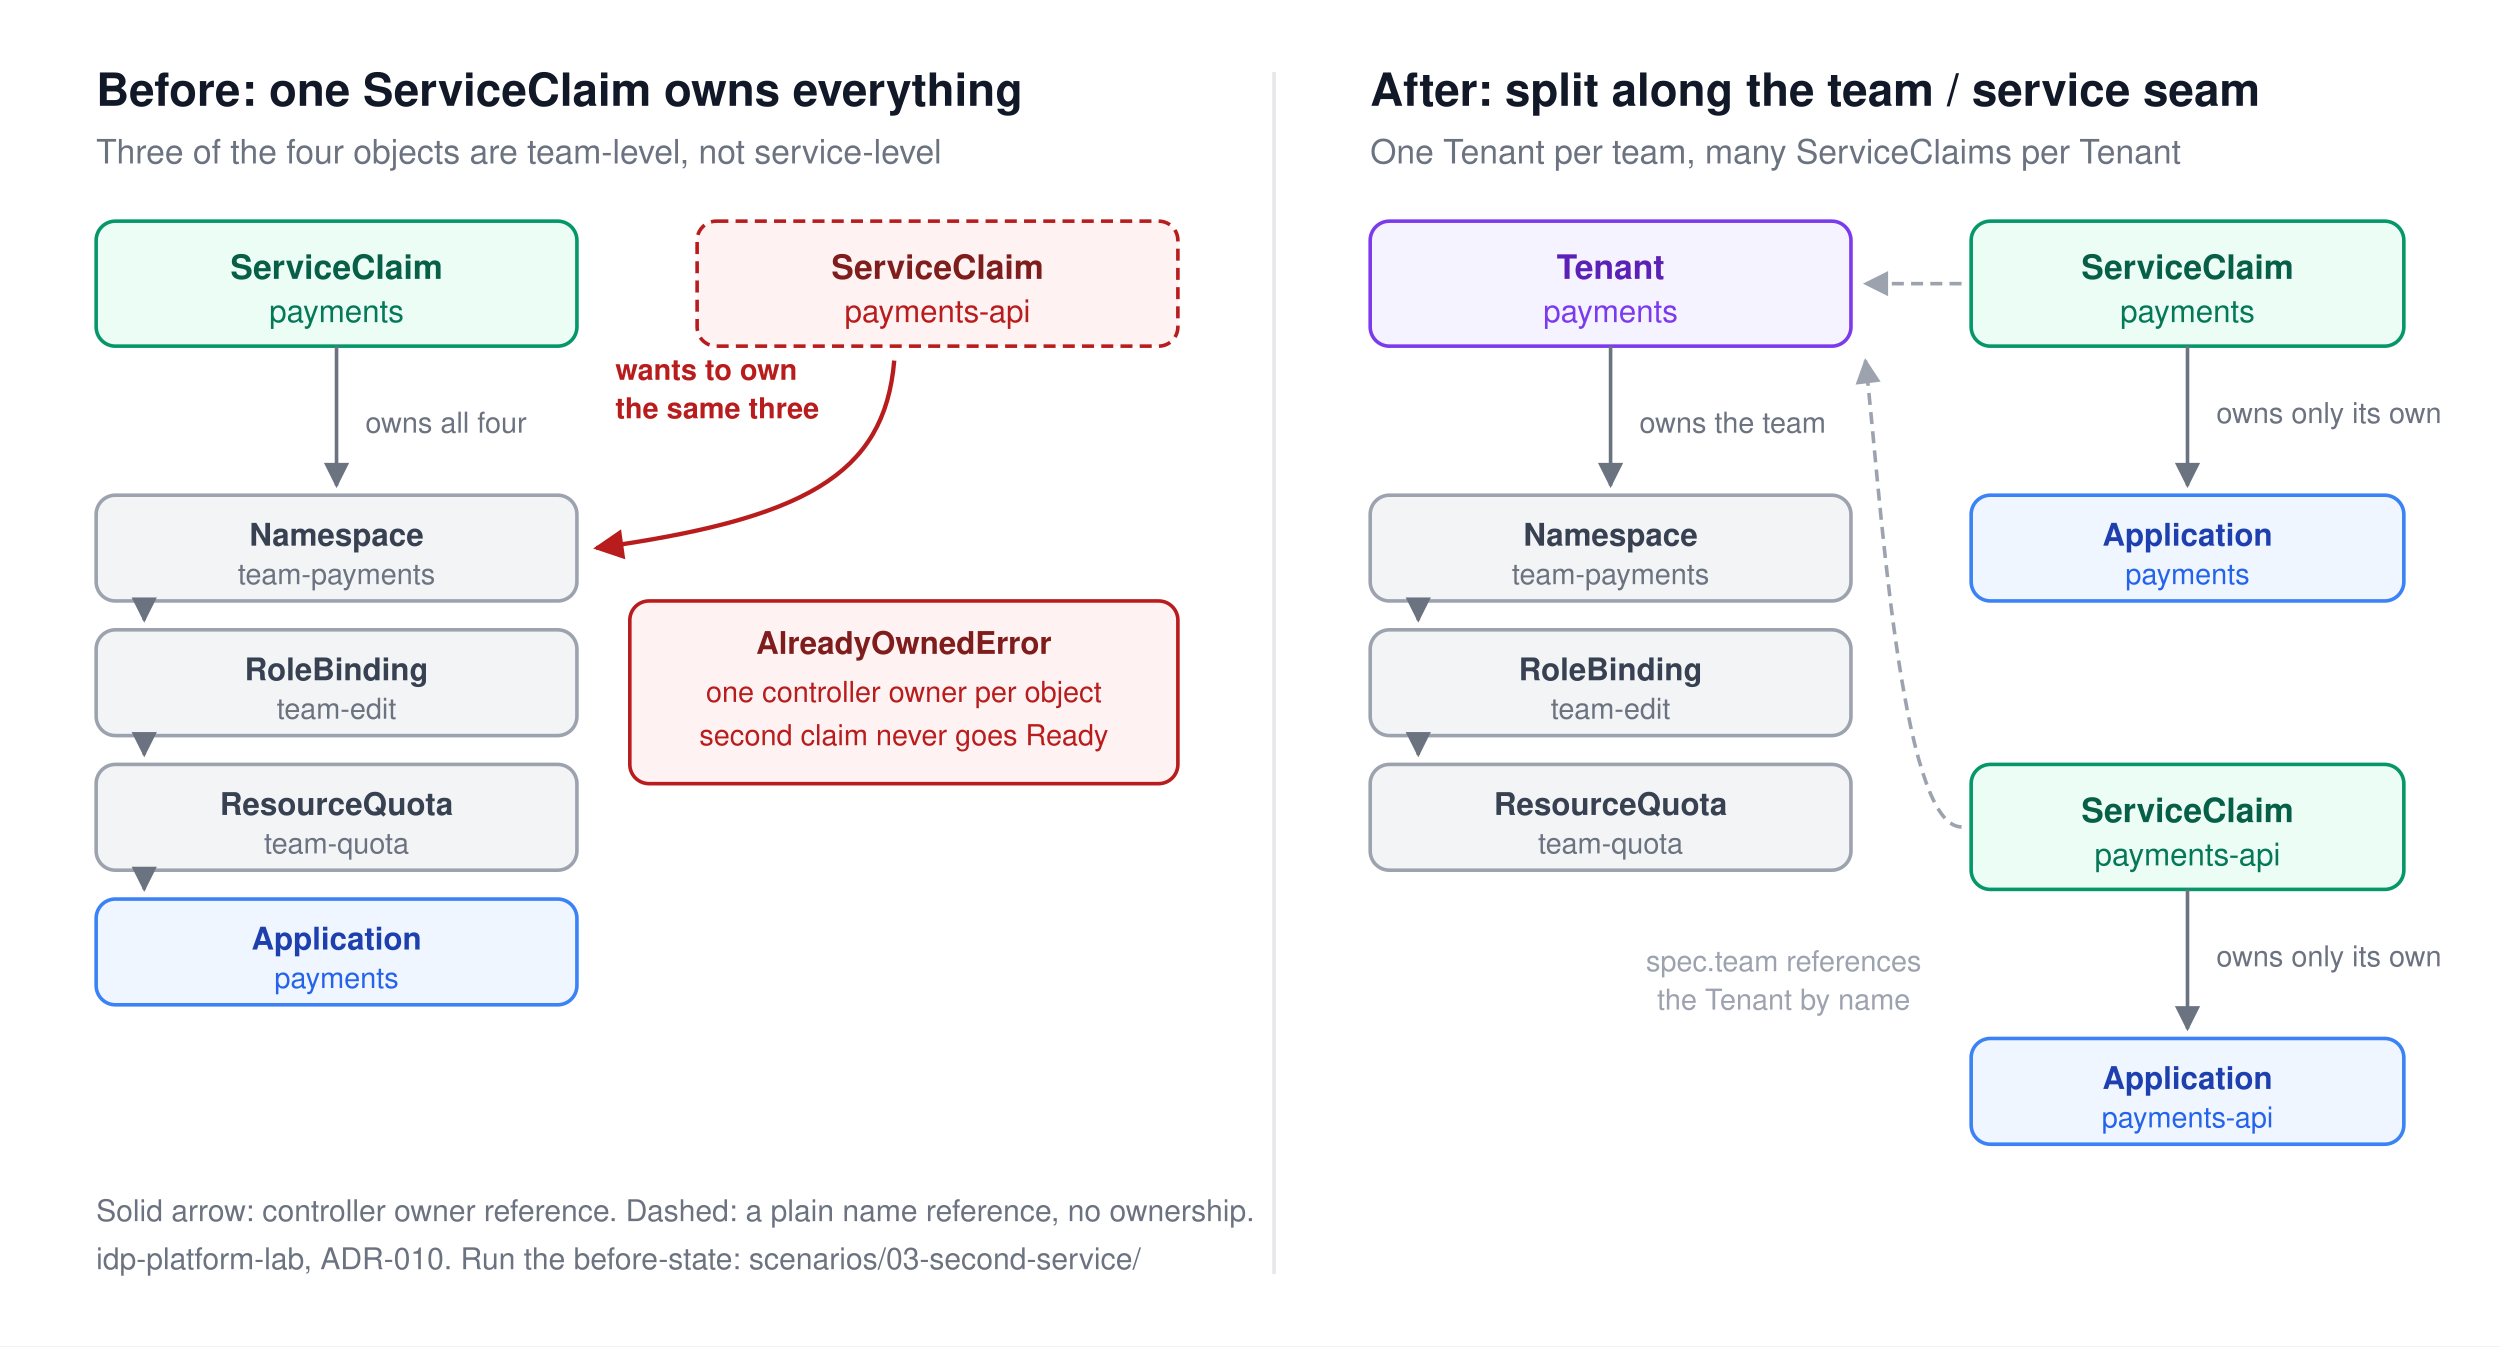
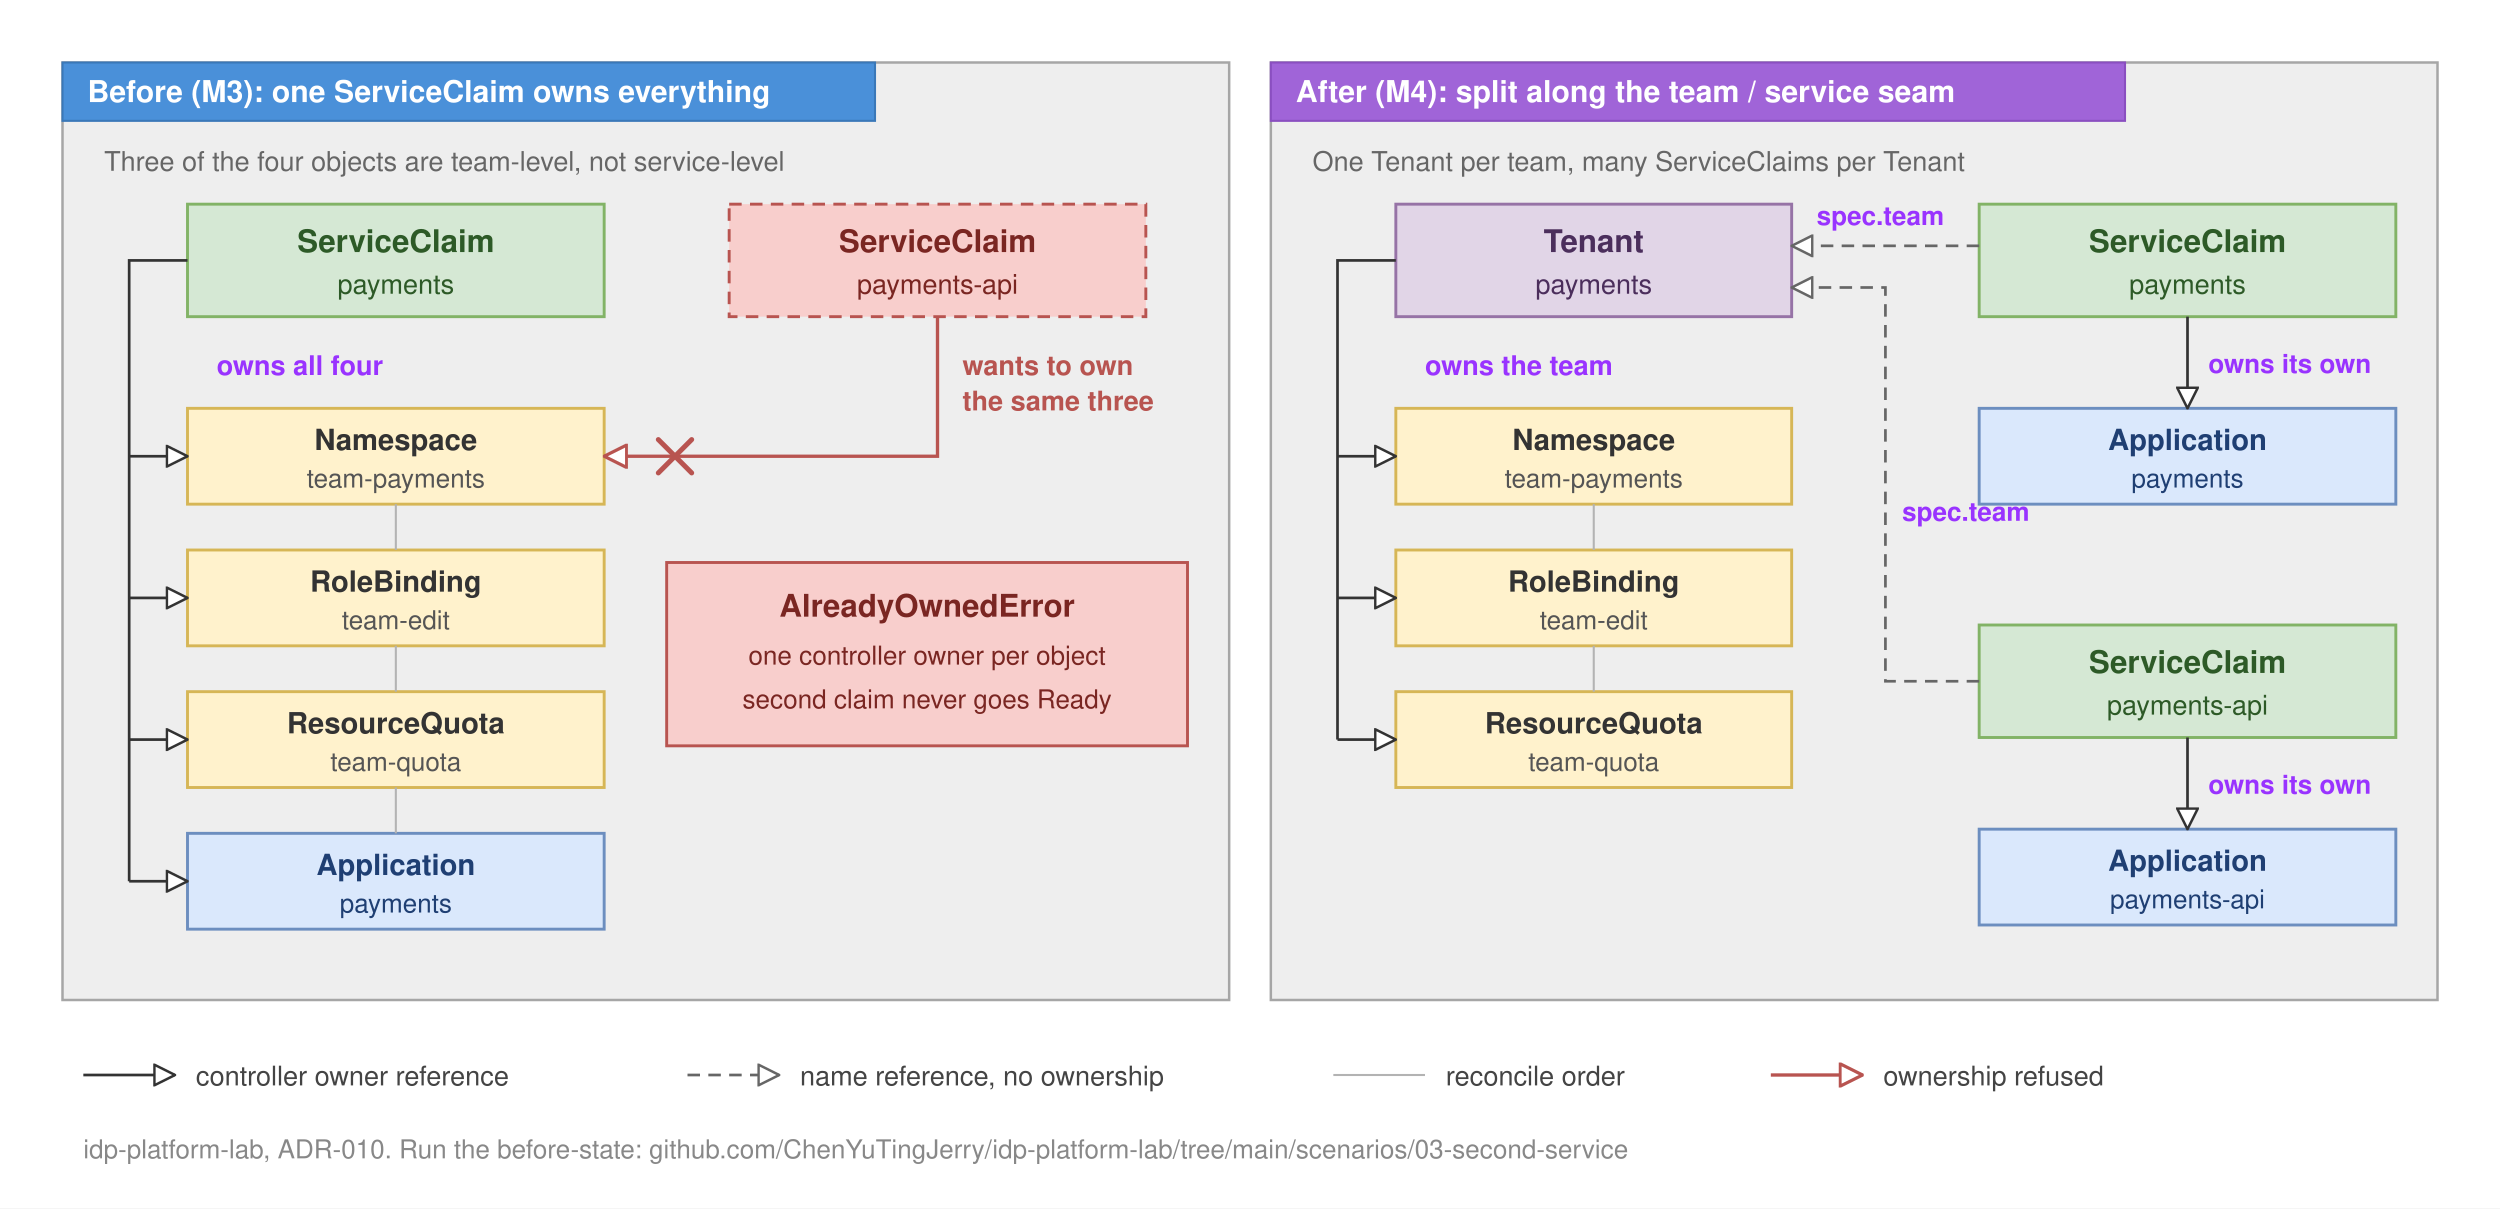
- <svg xmlns="http://www.w3.org/2000/svg" viewBox="0 0 1040 560" width="1040" height="560" font-family="-apple-system, BlinkMacSystemFont, 'Segoe UI', Helvetica, Arial, sans-serif">
-   <rect width="1040" height="560" fill="#ffffff" />
+ <svg xmlns="http://www.w3.org/2000/svg" viewBox="0 0 1200 580" width="1200" height="580" font-family="'Helvetica Neue', Helvetica, Arial, sans-serif">
+   <rect width="1200" height="580" fill="#ffffff" />
  <defs>
-     <marker id="arrow" viewBox="0 0 10 10" refX="9" refY="5" markerWidth="7" markerHeight="7" orient="auto-start-reverse">
-       <path d="M 0 0 L 10 5 L 0 10 z" fill="#6b7280" />
+     <marker id="own" viewBox="0 0 10 10" refX="9.5" refY="5" markerUnits="userSpaceOnUse" markerWidth="11" markerHeight="11" orient="auto">
+       <path d="M 0.5 0.5 L 9.5 5 L 0.5 9.5 z" fill="#ffffff" stroke="#333333" stroke-width="1.1" />
    </marker>
-     <marker id="arrowRed" viewBox="0 0 10 10" refX="9" refY="5" markerWidth="7" markerHeight="7" orient="auto-start-reverse">
-       <path d="M 0 0 L 10 5 L 0 10 z" fill="#b91c1c" />
+     <marker id="ref" viewBox="0 0 10 10" refX="9.5" refY="5" markerUnits="userSpaceOnUse" markerWidth="11" markerHeight="11" orient="auto">
+       <path d="M 0.5 0.5 L 9.5 5 L 0.5 9.5 z" fill="#ffffff" stroke="#666666" stroke-width="1.1" />
    </marker>
-     <marker id="arrowDash" viewBox="0 0 10 10" refX="9" refY="5" markerWidth="7" markerHeight="7" orient="auto-start-reverse">
-       <path d="M 0 0 L 10 5 L 0 10 z" fill="#9ca3af" />
+     <marker id="bad" viewBox="0 0 10 10" refX="9.5" refY="5" markerUnits="userSpaceOnUse" markerWidth="12" markerHeight="12" orient="auto">
+       <path d="M 0.5 0.5 L 9.5 5 L 0.5 9.5 z" fill="#ffffff" stroke="#b85450" stroke-width="1.3" />
    </marker>
  </defs>
-   <text x="40" y="44" font-size="19" font-weight="600" fill="#111827">Before: one ServiceClaim owns everything</text>
-   <text x="40" y="68" font-size="14" fill="#6b7280">Three of the four objects are team-level, not service-level</text>
-   <rect x="40" y="92" width="200" height="52" rx="8" fill="#ecfdf5" stroke="#059669" stroke-width="1.5" />
-   <text x="140" y="116" font-size="14" font-weight="600" fill="#065f46" text-anchor="middle">ServiceClaim</text>
-   <text x="140" y="134" font-size="13" fill="#047857" text-anchor="middle">payments</text>
-   <rect x="40" y="206" width="200" height="44" rx="8" fill="#f3f4f6" stroke="#9ca3af" stroke-width="1.5" />
-   <text x="140" y="227" font-size="13" font-weight="600" fill="#374151" text-anchor="middle">Namespace</text>
-   <text x="140" y="243" font-size="12" fill="#6b7280" text-anchor="middle">team-payments</text>
-   <rect x="40" y="262" width="200" height="44" rx="8" fill="#f3f4f6" stroke="#9ca3af" stroke-width="1.5" />
-   <text x="140" y="283" font-size="13" font-weight="600" fill="#374151" text-anchor="middle">RoleBinding</text>
-   <text x="140" y="299" font-size="12" fill="#6b7280" text-anchor="middle">team-edit</text>
-   <rect x="40" y="318" width="200" height="44" rx="8" fill="#f3f4f6" stroke="#9ca3af" stroke-width="1.5" />
-   <text x="140" y="339" font-size="13" font-weight="600" fill="#374151" text-anchor="middle">ResourceQuota</text>
-   <text x="140" y="355" font-size="12" fill="#6b7280" text-anchor="middle">team-quota</text>
-   <rect x="40" y="374" width="200" height="44" rx="8" fill="#eff6ff" stroke="#3b82f6" stroke-width="1.5" />
-   <text x="140" y="395" font-size="13" font-weight="600" fill="#1e40af" text-anchor="middle">Application</text>
-   <text x="140" y="411" font-size="12" fill="#2563eb" text-anchor="middle">payments</text>
-   <path d="M 140 144 L 140 202" stroke="#6b7280" stroke-width="1.5" fill="none" marker-end="url(#arrow)" />
-   <path d="M 60 250 L 60 258" stroke="#6b7280" stroke-width="1.5" fill="none" marker-end="url(#arrow)" />
-   <path d="M 60 306 L 60 314" stroke="#6b7280" stroke-width="1.5" fill="none" marker-end="url(#arrow)" />
-   <path d="M 60 362 L 60 370" stroke="#6b7280" stroke-width="1.5" fill="none" marker-end="url(#arrow)" />
-   <text x="152" y="180" font-size="12" fill="#6b7280">owns all four</text>
-   <rect x="290" y="92" width="200" height="52" rx="8" fill="#fef2f2" stroke="#b91c1c" stroke-width="1.5" stroke-dasharray="5 3" />
-   <text x="390" y="116" font-size="14" font-weight="600" fill="#7f1d1d" text-anchor="middle">ServiceClaim</text>
-   <text x="390" y="134" font-size="13" fill="#b91c1c" text-anchor="middle">payments-api</text>
-   <path d="M 372 150 C 368 198, 334 216, 248 228" stroke="#b91c1c" stroke-width="1.8" fill="none" marker-end="url(#arrowRed)" />
-   <text x="256" y="158" font-size="12" font-weight="600" fill="#b91c1c">wants to own</text>
-   <text x="256" y="174" font-size="12" font-weight="600" fill="#b91c1c">the same three</text>
-   <rect x="262" y="250" width="228" height="76" rx="8" fill="#fef2f2" stroke="#b91c1c" stroke-width="1.5" />
-   <text x="376" y="272" font-size="13" font-weight="700" fill="#7f1d1d" text-anchor="middle">AlreadyOwnedError</text>
-   <text x="376" y="292" font-size="12" fill="#b91c1c" text-anchor="middle">one controller owner per object</text>
-   <text x="376" y="310" font-size="12" fill="#b91c1c" text-anchor="middle">second claim never goes Ready</text>
-   <line x1="530" y1="30" x2="530" y2="530" stroke="#e5e7eb" stroke-width="1.5" />
-   <text x="570" y="44" font-size="19" font-weight="600" fill="#111827">After: split along the team / service seam</text>
-   <text x="570" y="68" font-size="14" fill="#6b7280">One Tenant per team, many ServiceClaims per Tenant</text>
-   <rect x="570" y="92" width="200" height="52" rx="8" fill="#f5f3ff" stroke="#7c3aed" stroke-width="1.5" />
-   <text x="670" y="116" font-size="14" font-weight="600" fill="#5b21b6" text-anchor="middle">Tenant</text>
-   <text x="670" y="134" font-size="13" fill="#7c3aed" text-anchor="middle">payments</text>
-   <rect x="570" y="206" width="200" height="44" rx="8" fill="#f3f4f6" stroke="#9ca3af" stroke-width="1.5" />
-   <text x="670" y="227" font-size="13" font-weight="600" fill="#374151" text-anchor="middle">Namespace</text>
-   <text x="670" y="243" font-size="12" fill="#6b7280" text-anchor="middle">team-payments</text>
-   <rect x="570" y="262" width="200" height="44" rx="8" fill="#f3f4f6" stroke="#9ca3af" stroke-width="1.5" />
-   <text x="670" y="283" font-size="13" font-weight="600" fill="#374151" text-anchor="middle">RoleBinding</text>
-   <text x="670" y="299" font-size="12" fill="#6b7280" text-anchor="middle">team-edit</text>
-   <rect x="570" y="318" width="200" height="44" rx="8" fill="#f3f4f6" stroke="#9ca3af" stroke-width="1.5" />
-   <text x="670" y="339" font-size="13" font-weight="600" fill="#374151" text-anchor="middle">ResourceQuota</text>
-   <text x="670" y="355" font-size="12" fill="#6b7280" text-anchor="middle">team-quota</text>
-   <path d="M 670 144 L 670 202" stroke="#6b7280" stroke-width="1.5" fill="none" marker-end="url(#arrow)" />
-   <path d="M 590 250 L 590 258" stroke="#6b7280" stroke-width="1.5" fill="none" marker-end="url(#arrow)" />
-   <path d="M 590 306 L 590 314" stroke="#6b7280" stroke-width="1.5" fill="none" marker-end="url(#arrow)" />
-   <text x="682" y="180" font-size="12" fill="#6b7280">owns the team</text>
-   <rect x="820" y="92" width="180" height="52" rx="8" fill="#ecfdf5" stroke="#059669" stroke-width="1.5" />
-   <text x="910" y="116" font-size="14" font-weight="600" fill="#065f46" text-anchor="middle">ServiceClaim</text>
-   <text x="910" y="134" font-size="13" fill="#047857" text-anchor="middle">payments</text>
-   <rect x="820" y="206" width="180" height="44" rx="8" fill="#eff6ff" stroke="#3b82f6" stroke-width="1.5" />
-   <text x="910" y="227" font-size="13" font-weight="600" fill="#1e40af" text-anchor="middle">Application</text>
-   <text x="910" y="243" font-size="12" fill="#2563eb" text-anchor="middle">payments</text>
-   <rect x="820" y="318" width="180" height="52" rx="8" fill="#ecfdf5" stroke="#059669" stroke-width="1.5" />
-   <text x="910" y="342" font-size="14" font-weight="600" fill="#065f46" text-anchor="middle">ServiceClaim</text>
-   <text x="910" y="360" font-size="13" fill="#047857" text-anchor="middle">payments-api</text>
-   <rect x="820" y="432" width="180" height="44" rx="8" fill="#eff6ff" stroke="#3b82f6" stroke-width="1.5" />
-   <text x="910" y="453" font-size="13" font-weight="600" fill="#1e40af" text-anchor="middle">Application</text>
-   <text x="910" y="469" font-size="12" fill="#2563eb" text-anchor="middle">payments-api</text>
-   <path d="M 910 144 L 910 202" stroke="#6b7280" stroke-width="1.5" fill="none" marker-end="url(#arrow)" />
-   <path d="M 910 370 L 910 428" stroke="#6b7280" stroke-width="1.5" fill="none" marker-end="url(#arrow)" />
-   <text x="922" y="176" font-size="12" fill="#6b7280">owns only its own</text>
-   <text x="922" y="402" font-size="12" fill="#6b7280">owns only its own</text>
-   <path d="M 816 118 L 776 118" stroke="#9ca3af" stroke-width="1.5" stroke-dasharray="5 3" fill="none" marker-end="url(#arrowDash)" />
-   <path d="M 816 344 C 790 344, 782 200, 776 150" stroke="#9ca3af" stroke-width="1.5" stroke-dasharray="5 3" fill="none" marker-end="url(#arrowDash)" />
-   <text x="742" y="404" font-size="12" fill="#9ca3af" text-anchor="middle">spec.team references</text>
-   <text x="742" y="420" font-size="12" fill="#9ca3af" text-anchor="middle">the Tenant by name</text>
-   <text x="40" y="508" font-size="12.5" fill="#6b7280">Solid arrow: controller owner reference. Dashed: a plain name reference, no ownership.</text>
-   <text x="40" y="528" font-size="12.5" fill="#6b7280">idp-platform-lab, ADR-010. Run the before-state: scenarios/03-second-service/</text>
+   <rect x="30" y="30" width="560" height="450" fill="#eeeeee" stroke="#a6a6a6" stroke-width="1.2" />
+   <rect x="30" y="30" width="390" height="28" fill="#4a90d9" stroke="#3a78b8" stroke-width="1" />
+   <text x="42" y="49" font-size="14.5" font-weight="700" fill="#ffffff">Before (M3): one ServiceClaim owns everything</text>
+   <text x="50" y="82" font-size="13" fill="#666666">Three of the four objects are team-level, not service-level</text>
+   <rect x="90" y="98" width="200" height="54" fill="#d5e8d4" stroke="#82b366" stroke-width="1.4" />
+   <text x="190" y="121" font-size="15" font-weight="700" fill="#2d5a27" text-anchor="middle">ServiceClaim</text>
+   <text x="190" y="141" font-size="13" fill="#2d5a27" text-anchor="middle">payments</text>
+   <rect x="90" y="196" width="200" height="46" fill="#fff2cc" stroke="#d6b656" stroke-width="1.4" />
+   <text x="190" y="216" font-size="14" font-weight="700" fill="#333333" text-anchor="middle">Namespace</text>
+   <text x="190" y="234" font-size="12.5" fill="#555555" text-anchor="middle">team-payments</text>
+   <rect x="90" y="264" width="200" height="46" fill="#fff2cc" stroke="#d6b656" stroke-width="1.4" />
+   <text x="190" y="284" font-size="14" font-weight="700" fill="#333333" text-anchor="middle">RoleBinding</text>
+   <text x="190" y="302" font-size="12.5" fill="#555555" text-anchor="middle">team-edit</text>
+   <rect x="90" y="332" width="200" height="46" fill="#fff2cc" stroke="#d6b656" stroke-width="1.4" />
+   <text x="190" y="352" font-size="14" font-weight="700" fill="#333333" text-anchor="middle">ResourceQuota</text>
+   <text x="190" y="370" font-size="12.5" fill="#555555" text-anchor="middle">team-quota</text>
+   <rect x="90" y="400" width="200" height="46" fill="#dae8fc" stroke="#6c8ebf" stroke-width="1.4" />
+   <text x="190" y="420" font-size="14" font-weight="700" fill="#1f3f73" text-anchor="middle">Application</text>
+   <text x="190" y="438" font-size="12.5" fill="#1f3f73" text-anchor="middle">payments</text>
+   <g stroke="#b3b3b3" stroke-width="1" fill="none">
+     <path d="M 190 242 L 190 264" />
+     <path d="M 190 310 L 190 332" />
+     <path d="M 190 378 L 190 400" />
+   </g>
+   <g stroke="#333333" stroke-width="1.3" fill="none">
+     <path d="M 90 125 L 62 125 L 62 423" />
+     <path d="M 62 219 L 90 219" marker-end="url(#own)" />
+     <path d="M 62 287 L 90 287" marker-end="url(#own)" />
+     <path d="M 62 355 L 90 355" marker-end="url(#own)" />
+     <path d="M 62 423 L 90 423" marker-end="url(#own)" />
+   </g>
+   <text x="104" y="180" font-size="13" font-weight="700" fill="#9933ff">owns all four</text>
+   <rect x="350" y="98" width="200" height="54" fill="#f8cecc" stroke="#b85450" stroke-width="1.4" stroke-dasharray="6 4" />
+   <text x="450" y="121" font-size="15" font-weight="700" fill="#7a2622" text-anchor="middle">ServiceClaim</text>
+   <text x="450" y="141" font-size="13" fill="#7a2622" text-anchor="middle">payments-api</text>
+   <path d="M 450 152 L 450 219 L 290 219" stroke="#b85450" stroke-width="1.6" fill="none" marker-end="url(#bad)" />
+   <g stroke="#b85450" stroke-width="2.4" stroke-linecap="round">
+     <path d="M 316 211 L 332 227" />
+     <path d="M 332 211 L 316 227" />
+   </g>
+   <text x="462" y="180" font-size="13" font-weight="700" fill="#b85450">wants to own</text>
+   <text x="462" y="197" font-size="13" font-weight="700" fill="#b85450">the same three</text>
+   <rect x="320" y="270" width="250" height="88" fill="#f8cecc" stroke="#b85450" stroke-width="1.4" />
+   <text x="445" y="296" font-size="15" font-weight="700" fill="#7a2622" text-anchor="middle">AlreadyOwnedError</text>
+   <text x="445" y="319" font-size="12.5" fill="#7a2622" text-anchor="middle">one controller owner per object</text>
+   <text x="445" y="340" font-size="12.5" fill="#7a2622" text-anchor="middle">second claim never goes Ready</text>
+   <rect x="610" y="30" width="560" height="450" fill="#eeeeee" stroke="#a6a6a6" stroke-width="1.2" />
+   <rect x="610" y="30" width="410" height="28" fill="#a064d8" stroke="#8a4fc0" stroke-width="1" />
+   <text x="622" y="49" font-size="14.5" font-weight="700" fill="#ffffff">After (M4): split along the team / service seam</text>
+   <text x="630" y="82" font-size="13" fill="#666666">One Tenant per team, many ServiceClaims per Tenant</text>
+   <rect x="670" y="98" width="190" height="54" fill="#e1d5e7" stroke="#9673a6" stroke-width="1.4" />
+   <text x="765" y="121" font-size="15" font-weight="700" fill="#4b2e5c" text-anchor="middle">Tenant</text>
+   <text x="765" y="141" font-size="13" fill="#4b2e5c" text-anchor="middle">payments</text>
+   <rect x="670" y="196" width="190" height="46" fill="#fff2cc" stroke="#d6b656" stroke-width="1.4" />
+   <text x="765" y="216" font-size="14" font-weight="700" fill="#333333" text-anchor="middle">Namespace</text>
+   <text x="765" y="234" font-size="12.5" fill="#555555" text-anchor="middle">team-payments</text>
+   <rect x="670" y="264" width="190" height="46" fill="#fff2cc" stroke="#d6b656" stroke-width="1.4" />
+   <text x="765" y="284" font-size="14" font-weight="700" fill="#333333" text-anchor="middle">RoleBinding</text>
+   <text x="765" y="302" font-size="12.5" fill="#555555" text-anchor="middle">team-edit</text>
+   <rect x="670" y="332" width="190" height="46" fill="#fff2cc" stroke="#d6b656" stroke-width="1.4" />
+   <text x="765" y="352" font-size="14" font-weight="700" fill="#333333" text-anchor="middle">ResourceQuota</text>
+   <text x="765" y="370" font-size="12.5" fill="#555555" text-anchor="middle">team-quota</text>
+   <g stroke="#b3b3b3" stroke-width="1" fill="none">
+     <path d="M 765 242 L 765 264" />
+     <path d="M 765 310 L 765 332" />
+   </g>
+   <g stroke="#333333" stroke-width="1.3" fill="none">
+     <path d="M 670 125 L 642 125 L 642 355" />
+     <path d="M 642 219 L 670 219" marker-end="url(#own)" />
+     <path d="M 642 287 L 670 287" marker-end="url(#own)" />
+     <path d="M 642 355 L 670 355" marker-end="url(#own)" />
+   </g>
+   <text x="684" y="180" font-size="13" font-weight="700" fill="#9933ff">owns the team</text>
+   <rect x="950" y="98" width="200" height="54" fill="#d5e8d4" stroke="#82b366" stroke-width="1.4" />
+   <text x="1050" y="121" font-size="15" font-weight="700" fill="#2d5a27" text-anchor="middle">ServiceClaim</text>
+   <text x="1050" y="141" font-size="13" fill="#2d5a27" text-anchor="middle">payments</text>
+   <rect x="950" y="196" width="200" height="46" fill="#dae8fc" stroke="#6c8ebf" stroke-width="1.4" />
+   <text x="1050" y="216" font-size="14" font-weight="700" fill="#1f3f73" text-anchor="middle">Application</text>
+   <text x="1050" y="234" font-size="12.5" fill="#1f3f73" text-anchor="middle">payments</text>
+   <rect x="950" y="300" width="200" height="54" fill="#d5e8d4" stroke="#82b366" stroke-width="1.4" />
+   <text x="1050" y="323" font-size="15" font-weight="700" fill="#2d5a27" text-anchor="middle">ServiceClaim</text>
+   <text x="1050" y="343" font-size="13" fill="#2d5a27" text-anchor="middle">payments-api</text>
+   <rect x="950" y="398" width="200" height="46" fill="#dae8fc" stroke="#6c8ebf" stroke-width="1.4" />
+   <text x="1050" y="418" font-size="14" font-weight="700" fill="#1f3f73" text-anchor="middle">Application</text>
+   <text x="1050" y="436" font-size="12.5" fill="#1f3f73" text-anchor="middle">payments-api</text>
+   <g stroke="#333333" stroke-width="1.3" fill="none">
+     <path d="M 1050 152 L 1050 196" marker-end="url(#own)" />
+     <path d="M 1050 354 L 1050 398" marker-end="url(#own)" />
+   </g>
+   <text x="1060" y="179" font-size="12.5" font-weight="700" fill="#9933ff">owns its own</text>
+   <text x="1060" y="381" font-size="12.5" font-weight="700" fill="#9933ff">owns its own</text>
+   <g stroke="#666666" stroke-width="1.3" stroke-dasharray="6 4" fill="none">
+     <path d="M 950 118 L 860 118" marker-end="url(#ref)" />
+     <path d="M 950 327 L 905 327 L 905 138 L 860 138" marker-end="url(#ref)" />
+   </g>
+   <text x="872" y="108" font-size="12.5" font-weight="700" fill="#9933ff">spec.team</text>
+   <text x="913" y="250" font-size="12.5" font-weight="700" fill="#9933ff">spec.team</text>
+   <g font-size="13" fill="#444444">
+     <path d="M 40 516 L 84 516" stroke="#333333" stroke-width="1.3" fill="none" marker-end="url(#own)" />
+     <text x="94" y="521">controller owner reference</text>
+     <path d="M 330 516 L 374 516" stroke="#666666" stroke-width="1.3" stroke-dasharray="6 4" fill="none" marker-end="url(#ref)" />
+     <text x="384" y="521">name reference, no ownership</text>
+     <path d="M 640 516 L 684 516" stroke="#b3b3b3" stroke-width="1" fill="none" />
+     <text x="694" y="521">reconcile order</text>
+     <path d="M 850 516 L 894 516" stroke="#b85450" stroke-width="1.6" fill="none" marker-end="url(#bad)" />
+     <text x="904" y="521">ownership refused</text>
+   </g>
+   <text x="40" y="556" font-size="12.5" fill="#888888">idp-platform-lab, ADR-010. Run the before-state: github.com/ChenYuTingJerry/idp-platform-lab/tree/main/scenarios/03-second-service</text>
</svg>
